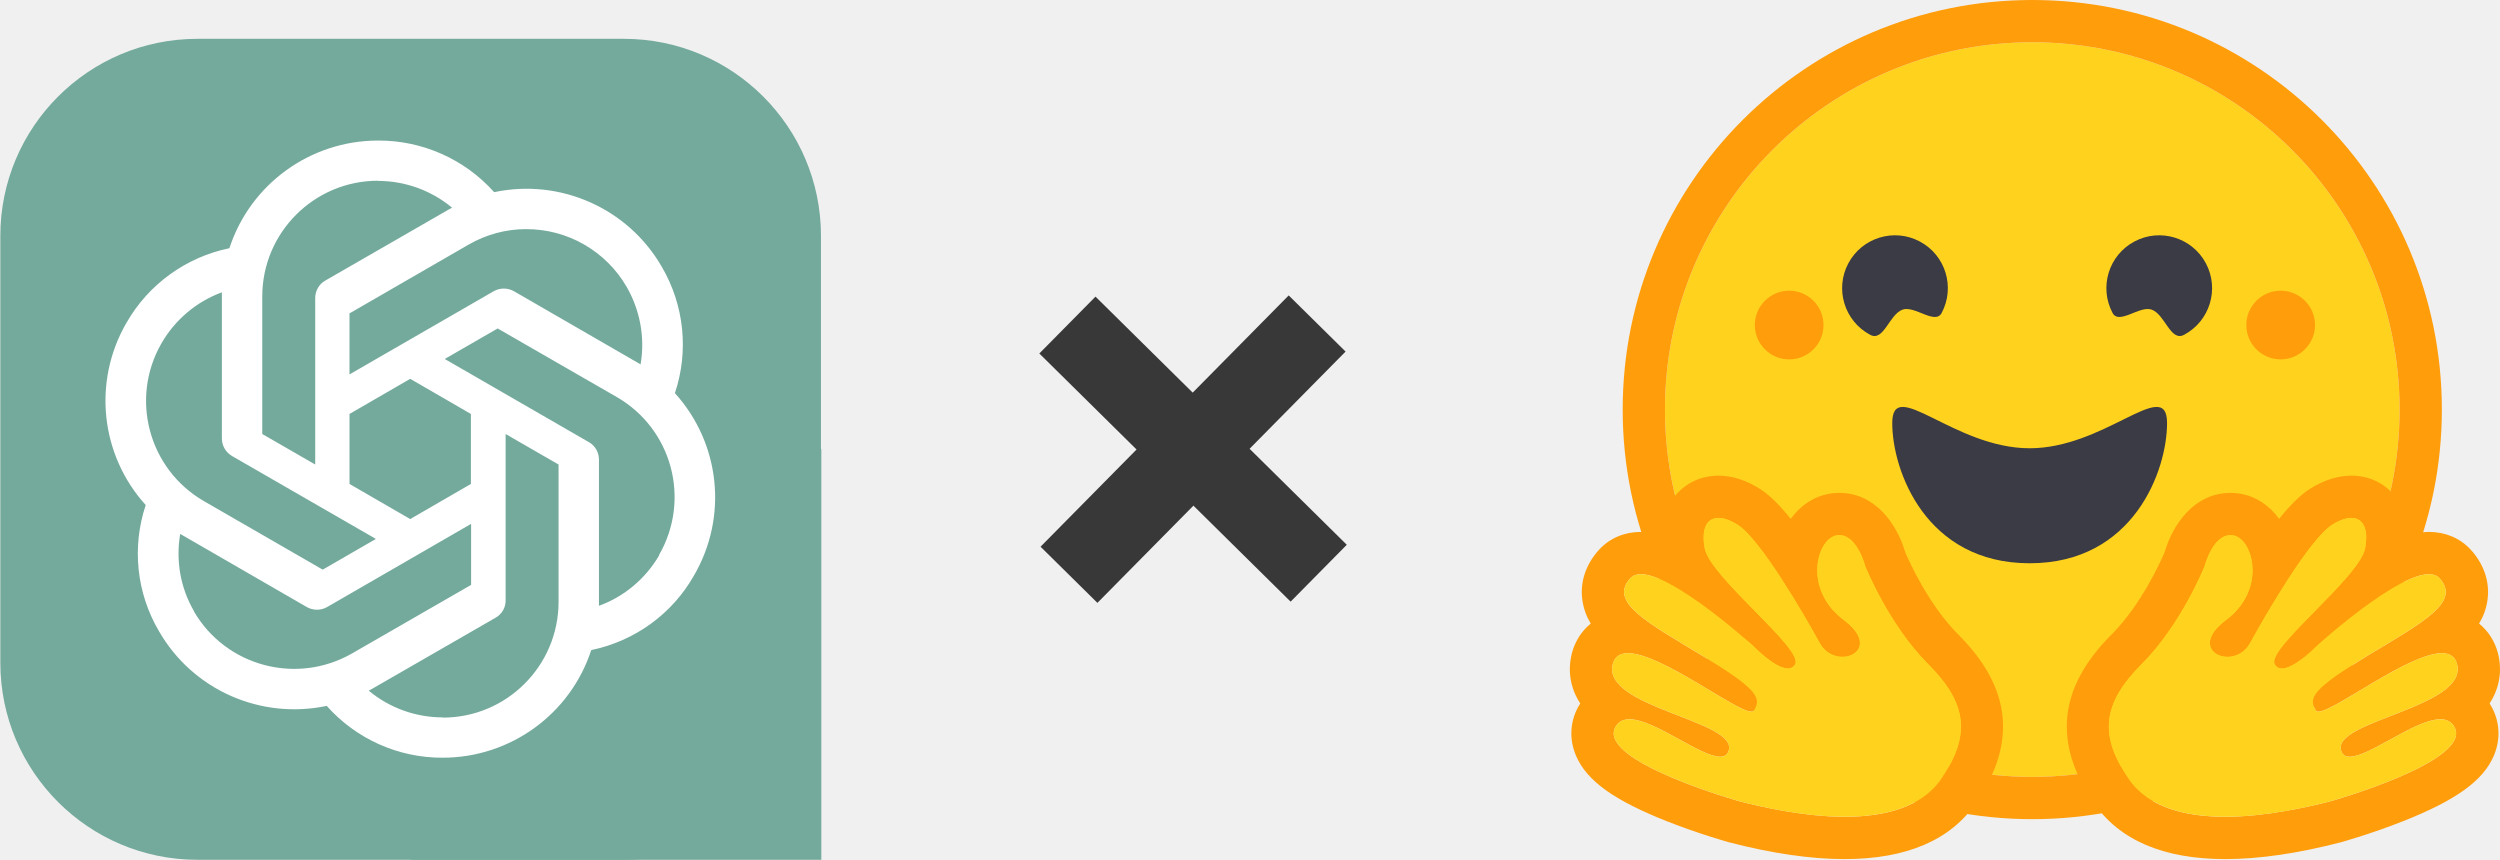
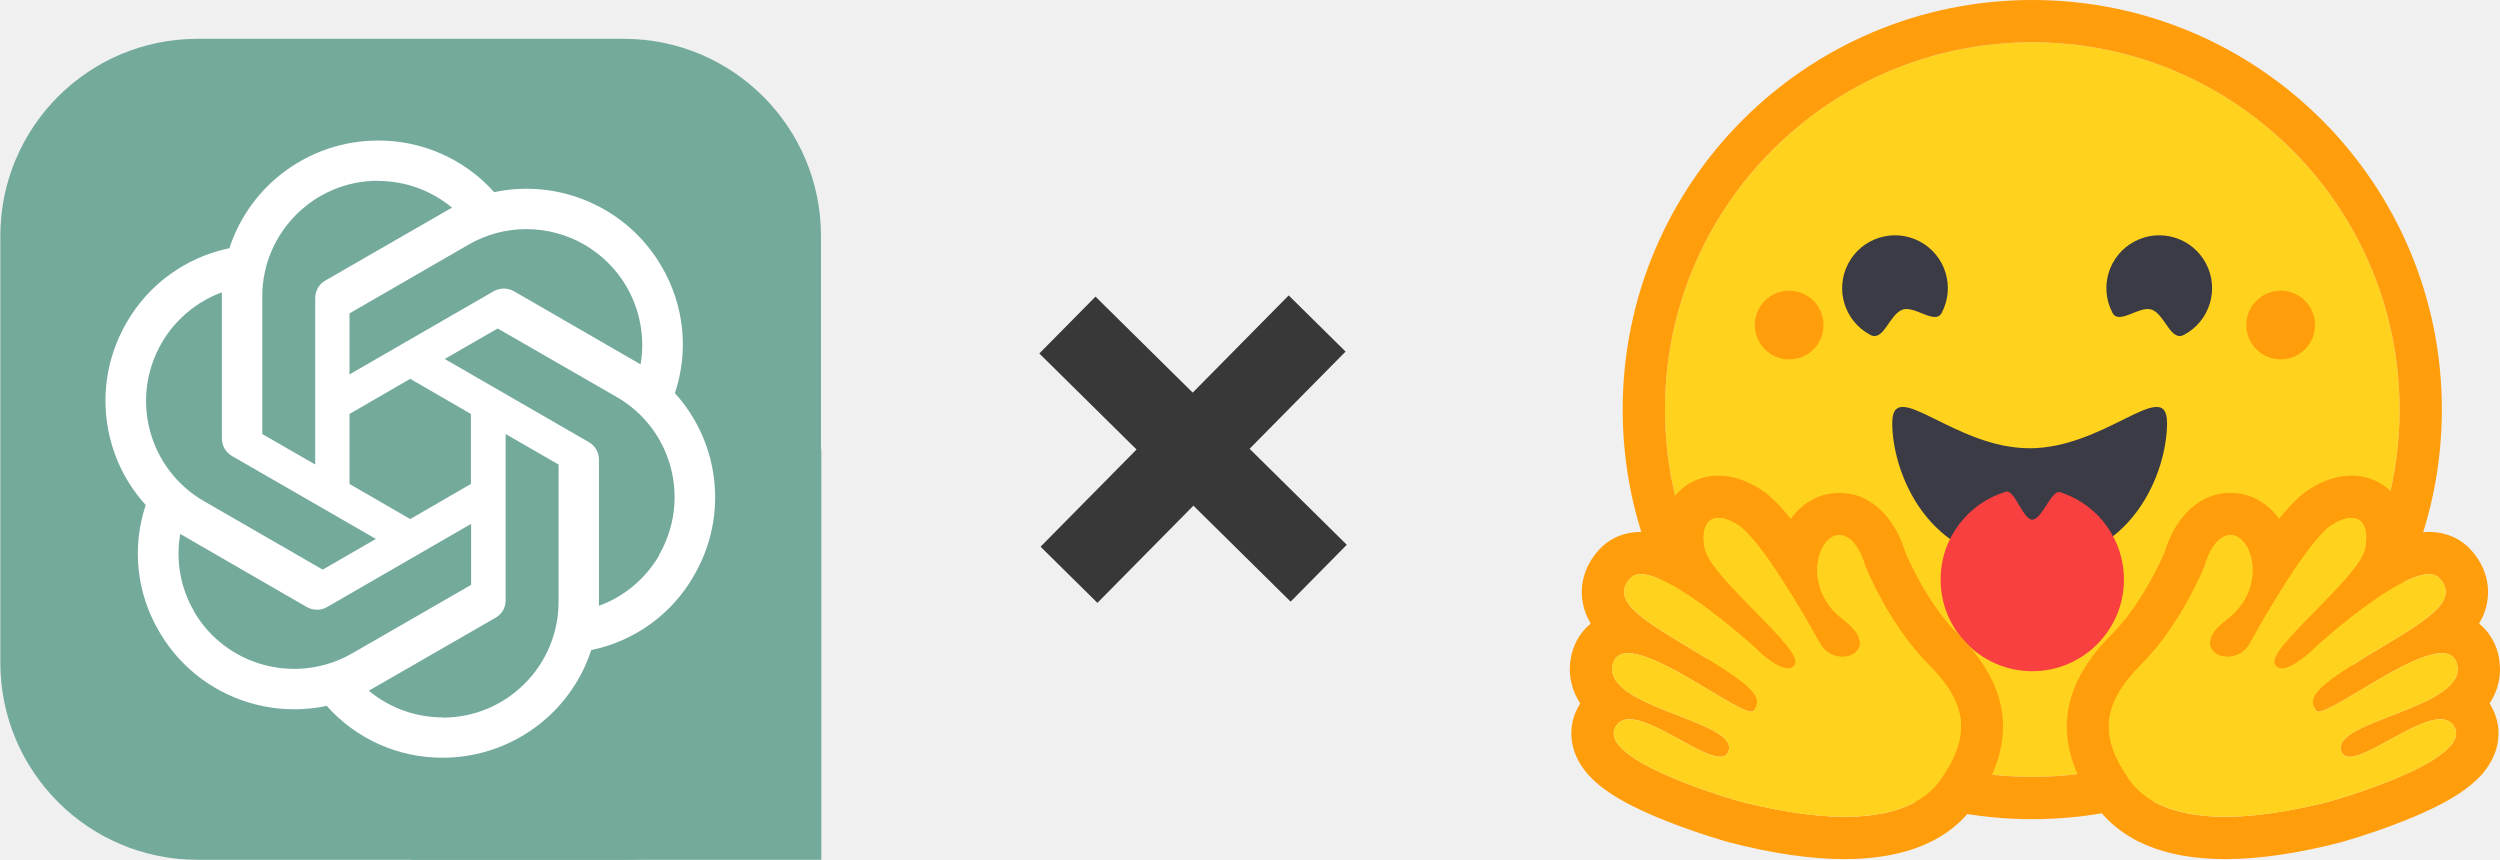
<svg xmlns="http://www.w3.org/2000/svg" id="_图层_1" viewBox="0 0 1340.63 461.07">
  <defs>
-     <style>.cls-1{fill:#fff;}.cls-2{clip-path:url(#clippath-2);}.cls-3{fill:#ffd21e;}.cls-4{fill:#3a3b45;}.cls-5{fill-rule:evenodd;}.cls-5,.cls-6{fill:#74aa9c;}.cls-7{clip-path:url(#clippath-1);}.cls-8{clip-path:url(#clippath);}.cls-9{fill:none;}.cls-10{fill:#ff9d0b;}.cls-11{clip-path:url(#clippath-3);}.cls-12{fill:#383838;}.cls-13{fill:#f94040;}.cls-14{mask:url(#mask);}</style>
+     <style>.cls-1{fill:#fff}.cls-2{clip-path:url(#clippath-2)}.cls-3{fill:#ffd21e}.cls-4{fill:#3a3b45}.cls-5{fill-rule:evenodd}.cls-5,.cls-6{fill:#74aa9c}.cls-7{clip-path:url(#clippath-1)}.cls-8{clip-path:url(#clippath)}.cls-9{fill:none}.cls-10{fill:#ff9d0b}.cls-11{clip-path:url(#clippath-3)}.cls-12{fill:#383838}.cls-13{fill:#f94040}.cls-14{mask:url(#mask)}</style>
    <clipPath id="clippath">
-       <rect class="cls-9" y="20.63" width="440.43" height="440.43" />
+       <rect width="440.43" height="440.43" y="20.63" class="cls-9" />
    </clipPath>
    <clipPath id="clippath-1">
-       <rect class="cls-9" x="56.56" y="75.37" width="327.31" height="330.97" />
+       <rect width="327.31" height="330.97" x="56.56" y="75.37" class="cls-9" />
    </clipPath>
    <clipPath id="clippath-2">
-       <rect class="cls-9" x="56.56" y="75.37" width="327.31" height="330.97" />
+       <rect width="327.31" height="330.97" x="56.56" y="75.37" class="cls-9" />
    </clipPath>
    <clipPath id="clippath-3">
-       <rect class="cls-9" x="56.56" y="75.37" width="1346.75" height="330.97" />
+       <rect width="1346.75" height="330.97" x="56.56" y="75.37" class="cls-9" />
    </clipPath>
-     <mask id="mask" x="1014.71" y="218.22" width="147.37" height="83.83" maskUnits="userSpaceOnUse" />
  </defs>
  <g class="cls-8">
    <g>
-       <rect class="cls-6" x="220.22" y="240.85" width="220.22" height="220.22" />
-       <path class="cls-5" d="M.18,126.52C.18,68.14,47.51,20.82,105.89,20.82h228.66c58.38,0,105.7,47.33,105.7,105.7v228.84c0,58.38-47.33,105.7-105.7,105.7H105.89C47.51,461.07,.18,413.74,.18,355.36V126.52Z" />
+       <rect width="220.22" height="220.22" x="220.22" y="240.85" class="cls-6" />
+       <path d="M.18,126.52C.18,68.14,47.51,20.82,105.89,20.82h228.66c58.38,0,105.7,47.33,105.7,105.7v228.84c0,58.38-47.33,105.7-105.7,105.7H105.89C47.51,461.07,.18,413.74,.18,355.36V126.52Z" class="cls-5" />
      <g class="cls-7">
        <g class="cls-2">
          <g class="cls-11">
-             <path class="cls-1" d="M852.41,204.15v.11c-.67,0-1.35,.11-2.02,.11s-1.35-.11-2.02-.11c-40.06,0-64.86,24.99-64.86,65.11v19.72c0,38.66,25.14,62.65,65.42,62.65,.82,.02,1.65-.01,2.47-.11,.56,0,1.01,.11,1.57,.11,27.04,0,45.9-9.86,57.9-30.26l-23.9-13.79c-7.97,11.77-18.63,20.62-33.89,20.62-20.42,0-32.65-12.55-32.65-33.73v-5.6h94.71v-23.31c0-37.43-24.57-61.53-62.73-61.53h0Zm-2.02,22.98c18.63,.9,29.85,13.22,29.85,33.51v5.6h-59.92v-3.25c0-22.41,10.66-34.96,30.07-35.86h0Zm-147.11-22.86c-17.84,0-33.21,7.4-41.29,19.72l-2.02,3.14v-19.5h-33.89v189.29h35.57v-66.12l2.02,3.03c7.63,11.32,22.56,18.04,39.95,18.04h1.68c29.29,0,58.8-19.05,58.8-61.75v-23.98c0-30.71-18.18-61.75-59.03-61.75l-.22-.11h-1.57Zm-8.3,26.67c20.65,.34,33.44,14.34,33.44,36.76v20.62c0,22.41-12.91,36.31-33.78,36.76-19.41-.34-32.99-15.13-32.99-36.2v-21.18c0-21.29,13.69-36.31,33.33-36.76h0Zm460.98-73.4l-68.45,190.97h38.49l13.13-40.91h74.73v.45l13.13,40.57h38.49l-68.56-190.97h-4.04l-.11-.11h-36.81Zm20.43,32.84l28.61,90.22h-57.46l28.84-90.22Zm226.78-5.94v-26.9h-117.38v26.9h41.18v136.95h-41.18v26.9h117.38v-26.9h-41.18V184.42h41.18Zm-386.24,19.84h-1.57c-19.86,0-34,6.72-40.96,19.61l-2.13,3.92v-20.17h-33.89v140.76h35.57v-83.83c0-19.73,10.66-31.04,29.06-31.38,17.62,.34,27.72,11.43,27.72,30.6v84.61h35.57v-90.67c0-33.51-18.4-53.46-49.26-53.46h-.11Zm-505.19-50.66c-52.4,0-85.06,32.61-85.06,85.18v28.35c0,52.56,32.54,85.17,85.06,85.17h1.57c52.41,0,85.06-32.61,85.06-85.17v-28.35c0-52.56-32.65-85.18-85.06-85.18h-1.57Zm.79,28.47c31.2,.34,49.15,20.28,49.15,54.8v32.28c0,34.52-17.95,54.47-49.15,54.8-31.2-.34-49.15-20.28-49.15-54.8v-32.28c0-34.52,17.96-54.47,49.15-54.8ZM202.69,75.38c-36.25,0-68.45,23.31-79.67,57.72-23.3,4.8-43.41,19.37-55.21,40.01-18.18,31.38-14.03,70.83,10.33,97.72-7.52,22.53-4.94,47.18,7.07,67.58,18.07,31.49,54.42,47.63,90,40.12,15.76,17.76,38.41,27.89,62.17,27.79,36.25,0,68.45-23.31,79.68-57.72,23.34-4.82,43.43-19.39,55.1-40.01,18.29-31.38,14.14-70.83-10.21-97.73v-.11c7.51-22.53,4.94-47.2-7.07-67.69-18.07-31.38-54.43-47.52-89.89-40.01-15.83-17.71-38.51-27.79-62.28-27.68Zm0,21.52l-.11,.11c14.59,0,28.62,5.04,39.84,14.35-.45,.22-1.35,.78-2.02,1.12l-65.98,37.99c-3.37,1.91-5.39,5.49-5.39,9.42v89.21l-28.39-16.36v-73.74c-.01-34.25,27.76-62.04,62.05-62.09h0Zm79.48,25.97c22.26-.04,42.83,11.81,53.94,31.07,7.18,12.55,9.87,27.23,7.4,41.47-.45-.34-1.34-.78-1.91-1.12l-65.98-38.11c-3.38-1.91-7.51-1.91-10.88,0l-77.32,44.6v-32.73l63.85-36.87c9.39-5.44,20.04-8.31,30.9-8.32h0Zm-163.19,33.88v78.34c0,3.92,2.02,7.4,5.39,9.42l77.2,44.49-28.51,16.47-63.74-36.76c-29.66-17.17-39.8-55.07-22.66-84.73,7.26-12.57,18.69-22.2,32.32-27.23h0Zm147.9,19.39l63.85,36.76c29.74,17.15,39.83,55.03,22.67,84.73l.11,.11c-7.29,12.55-18.74,22.19-32.32,27.12v-78.34c0-3.92-2.02-7.51-5.39-9.41l-77.31-44.61,28.39-16.36Zm-46.91,27.01l32.55,18.83v37.54l-32.55,18.83-32.54-18.83v-37.54l32.54-18.83Zm51.17,29.59l28.39,16.36v73.63c0,34.29-27.83,62.09-62.05,62.09v-.11c-14.48,0-28.62-5.05-39.73-14.34,.45-.22,1.46-.79,2.02-1.12l65.98-37.99c3.37-1.91,5.5-5.49,5.39-9.41v-89.1Zm-18.51,48.19v32.72l-63.85,36.76c-29.74,17.04-67.67,6.95-84.84-22.64h.11c-7.29-12.44-9.88-27.24-7.41-41.47,.45,.34,1.35,.78,1.91,1.12l65.98,38.11c3.38,1.91,7.51,1.91,10.88,0l77.21-44.6Z" />
+             <path d="M852.41,204.15v.11c-.67,0-1.35,.11-2.02,.11s-1.35-.11-2.02-.11c-40.06,0-64.86,24.99-64.86,65.11v19.72c0,38.66,25.14,62.65,65.42,62.65,.82,.02,1.65-.01,2.47-.11,.56,0,1.01,.11,1.57,.11,27.04,0,45.9-9.86,57.9-30.26l-23.9-13.79c-7.97,11.77-18.63,20.62-33.89,20.62-20.42,0-32.65-12.55-32.65-33.73v-5.6h94.71v-23.31c0-37.43-24.57-61.53-62.73-61.53h0Zm-2.02,22.98c18.63,.9,29.85,13.22,29.85,33.51v5.6h-59.92v-3.25c0-22.41,10.66-34.96,30.07-35.86h0Zm-147.11-22.86c-17.84,0-33.21,7.4-41.29,19.72l-2.02,3.14v-19.5h-33.89v189.29h35.57v-66.12l2.02,3.03c7.63,11.32,22.56,18.04,39.95,18.04h1.68c29.29,0,58.8-19.05,58.8-61.75v-23.98c0-30.71-18.18-61.75-59.03-61.75l-.22-.11h-1.57Zm-8.3,26.67c20.65,.34,33.44,14.34,33.44,36.76v20.62c0,22.41-12.91,36.31-33.78,36.76-19.41-.34-32.99-15.13-32.99-36.2v-21.18c0-21.29,13.69-36.31,33.33-36.76h0Zm460.98-73.4l-68.45,190.97h38.49l13.13-40.91h74.73v.45l13.13,40.57h38.49l-68.56-190.97h-4.04l-.11-.11h-36.81Zm20.43,32.84l28.61,90.22h-57.46l28.84-90.22Zm226.78-5.94v-26.9h-117.38v26.9h41.18v136.95h-41.18v26.9h117.38v-26.9h-41.18V184.42h41.18Zm-386.24,19.84h-1.57c-19.86,0-34,6.72-40.96,19.61l-2.13,3.92v-20.17h-33.89v140.76h35.57v-83.83c0-19.73,10.66-31.04,29.06-31.38,17.62,.34,27.72,11.43,27.72,30.6v84.61h35.57v-90.67c0-33.51-18.4-53.46-49.26-53.46h-.11Zm-505.19-50.66c-52.4,0-85.06,32.61-85.06,85.18v28.35c0,52.56,32.54,85.17,85.06,85.17h1.57c52.41,0,85.06-32.61,85.06-85.17v-28.35c0-52.56-32.65-85.18-85.06-85.18h-1.57Zm.79,28.47c31.2,.34,49.15,20.28,49.15,54.8v32.28c0,34.52-17.95,54.47-49.15,54.8-31.2-.34-49.15-20.28-49.15-54.8v-32.28c0-34.52,17.96-54.47,49.15-54.8ZM202.69,75.38c-36.25,0-68.45,23.31-79.67,57.72-23.3,4.8-43.41,19.37-55.21,40.01-18.18,31.38-14.03,70.83,10.33,97.72-7.52,22.53-4.94,47.18,7.07,67.58,18.07,31.49,54.42,47.63,90,40.12,15.76,17.76,38.41,27.89,62.17,27.79,36.25,0,68.45-23.31,79.68-57.72,23.34-4.82,43.43-19.39,55.1-40.01,18.29-31.38,14.14-70.83-10.21-97.73v-.11c7.51-22.53,4.94-47.2-7.07-67.69-18.07-31.38-54.43-47.52-89.89-40.01-15.83-17.71-38.51-27.79-62.28-27.68Zm0,21.52l-.11,.11c14.59,0,28.62,5.04,39.84,14.35-.45,.22-1.35,.78-2.02,1.12l-65.98,37.99c-3.37,1.91-5.39,5.49-5.39,9.42v89.21l-28.39-16.36v-73.74c-.01-34.25,27.76-62.04,62.05-62.09h0Zm79.48,25.97c22.26-.04,42.83,11.81,53.94,31.07,7.18,12.55,9.87,27.23,7.4,41.47-.45-.34-1.34-.78-1.91-1.12l-65.98-38.11c-3.38-1.91-7.51-1.91-10.88,0l-77.32,44.6v-32.73l63.85-36.87c9.39-5.44,20.04-8.31,30.9-8.32h0Zm-163.19,33.88v78.34c0,3.92,2.02,7.4,5.39,9.42l77.2,44.49-28.51,16.47-63.74-36.76c-29.66-17.17-39.8-55.07-22.66-84.73,7.26-12.57,18.69-22.2,32.32-27.23h0Zm147.9,19.39l63.85,36.76c29.74,17.15,39.83,55.03,22.67,84.73l.11,.11c-7.29,12.55-18.74,22.19-32.32,27.12v-78.34c0-3.92-2.02-7.51-5.39-9.41l-77.31-44.61,28.39-16.36Zm-46.91,27.01l32.55,18.83v37.54l-32.55,18.83-32.54-18.83v-37.54l32.54-18.83Zm51.17,29.59l28.39,16.36v73.63c0,34.29-27.83,62.09-62.05,62.09v-.11c-14.48,0-28.62-5.05-39.73-14.34,.45-.22,1.46-.79,2.02-1.12l65.98-37.99c3.37-1.91,5.5-5.49,5.39-9.41v-89.1Zm-18.51,48.19v32.72l-63.85,36.76c-29.74,17.04-67.67,6.95-84.84-22.64h.11c-7.29-12.44-9.88-27.24-7.41-41.47,.45,.34,1.35,.78,1.91,1.12l65.98,38.11c3.38,1.91,7.51,1.91,10.88,0l77.21-44.6Z" class="cls-1" />
          </g>
        </g>
      </g>
    </g>
  </g>
  <g>
-     <path class="cls-3" d="M1089.81,416.61c108.78,0,196.97-88.19,196.97-196.97s-88.19-196.97-196.97-196.97-196.97,88.19-196.97,196.97,88.19,196.97,196.97,196.97Z" />
-     <path class="cls-10" d="M1286.78,219.64c0-108.78-88.19-196.97-196.97-196.97s-196.97,88.19-196.97,196.97,88.19,196.97,196.97,196.97,196.97-88.19,196.97-196.97Zm-416.61,0C870.17,98.34,968.51,0,1089.81,0s219.64,98.34,219.64,219.64-98.34,219.64-219.64,219.64-219.64-98.34-219.64-219.64Z" />
-     <path class="cls-4" d="M1153.81,166.03c7.22,2.55,10.1,17.4,17.39,13.52,13.82-7.35,19.07-24.51,11.72-38.33-7.35-13.82-24.51-19.07-38.33-11.72-13.82,7.35-19.07,24.51-11.72,38.33,3.47,6.52,14.48-4.08,20.93-1.8Z" />
-     <path class="cls-4" d="M1020.28,166.03c-7.22,2.55-10.1,17.4-17.39,13.52-13.82-7.35-19.07-24.51-11.72-38.33,7.35-13.82,24.51-19.07,38.33-11.72,13.82,7.35,19.07,24.51,11.72,38.33-3.47,6.52-14.48-4.08-20.93-1.8Z" />
-     <path class="cls-4" d="M1088.4,302.05c55.71,0,73.69-49.67,73.69-75.18,0-13.26-8.91-9.08-23.18-2.02-13.19,6.53-30.96,15.53-50.5,15.53-40.7,0-73.69-39.02-73.69-13.51s17.98,75.18,73.69,75.18Z" />
+     <path d="M1089.81,416.61c108.78,0,196.97-88.19,196.97-196.97s-88.19-196.97-196.97-196.97-196.97,88.19-196.97,196.97,88.19,196.97,196.97,196.97Z" class="cls-3" />
+     <path d="M1286.78,219.64c0-108.78-88.19-196.97-196.97-196.97s-196.97,88.19-196.97,196.97,88.19,196.97,196.97,196.97,196.97-88.19,196.97-196.97Zm-416.61,0C870.17,98.34,968.51,0,1089.81,0s219.64,98.34,219.64,219.64-98.34,219.64-219.64,219.64-219.64-98.34-219.64-219.64Z" class="cls-10" />
+     <path d="M1153.81,166.03c7.22,2.55,10.1,17.4,17.39,13.52,13.82-7.35,19.07-24.51,11.72-38.33-7.35-13.82-24.51-19.07-38.33-11.72-13.82,7.35-19.07,24.51-11.72,38.33,3.47,6.52,14.48-4.08,20.93-1.8Z" class="cls-4" />
+     <path d="M1020.28,166.03c-7.22,2.55-10.1,17.4-17.39,13.52-13.82-7.35-19.07-24.51-11.72-38.33,7.35-13.82,24.51-19.07,38.33-11.72,13.82,7.35,19.07,24.51,11.72,38.33-3.47,6.52-14.48-4.08-20.93-1.8Z" class="cls-4" />
+     <path d="M1088.4,302.05c55.71,0,73.69-49.67,73.69-75.18,0-13.26-8.91-9.08-23.18-2.02-13.19,6.53-30.96,15.53-50.5,15.53-40.7,0-73.69-39.02-73.69-13.51s17.98,75.18,73.69,75.18Z" class="cls-4" />
    <g class="cls-14">
-       <path class="cls-13" d="M1089.81,359.93c27.15,0,49.16-22.01,49.16-49.16,0-21.15-13.35-39.18-32.09-46.11-.69-.26-1.39-.5-2.09-.72-4.72-1.51-9.76,14.73-14.98,14.73-4.88,0-9.6-16.34-14.05-15.01-20.3,6.04-35.11,24.85-35.11,47.12,0,27.15,22.01,49.16,49.16,49.16Z" />
+       <path d="M1089.81,359.93c27.15,0,49.16-22.01,49.16-49.16,0-21.15-13.35-39.18-32.09-46.11-.69-.26-1.39-.5-2.09-.72-4.72-1.51-9.76,14.73-14.98,14.73-4.88,0-9.6-16.34-14.05-15.01-20.3,6.04-35.11,24.85-35.11,47.12,0,27.15,22.01,49.16,49.16,49.16Z" class="cls-13" />
    </g>
-     <path class="cls-10" d="M1223.01,192.72c10.17,0,18.42-8.25,18.42-18.42s-8.25-18.42-18.42-18.42-18.42,8.25-18.42,18.42,8.25,18.42,18.42,18.42Z" />
-     <path class="cls-10" d="M959.45,192.72c10.17,0,18.42-8.25,18.42-18.42s-8.25-18.42-18.42-18.42-18.42,8.25-18.42,18.42,8.25,18.42,18.42,18.42Z" />
-     <path class="cls-10" d="M921.54,255.07c-9.18,0-17.38,3.77-23.1,10.61-3.54,4.23-7.23,11.06-7.53,21.28-3.85-1.11-7.55-1.72-11.01-1.72-8.79,0-16.72,3.37-22.33,9.48-7.21,7.85-10.41,17.5-9.02,27.15,.66,4.6,2.2,8.72,4.49,12.53-4.84,3.92-8.41,9.37-10.13,15.93-1.35,5.14-2.73,15.85,4.49,26.88-.46,.72-.89,1.47-1.29,2.23-4.34,8.24-4.62,17.55-.79,26.23,5.81,13.14,20.25,23.5,48.28,34.62,17.44,6.92,33.4,11.34,33.54,11.38,23.06,5.98,43.91,9.02,61.96,9.02,33.18,0,56.94-10.16,70.61-30.21,22-32.27,18.86-61.79-9.61-90.25-15.76-15.75-26.23-38.96-28.41-44.06-4.4-15.09-16.03-31.86-35.36-31.86h0c-1.63,0-3.27,.13-4.89,.39-8.47,1.33-15.87,6.21-21.16,13.54-5.71-7.1-11.25-12.74-16.27-15.93-7.56-4.8-15.12-7.23-22.46-7.23Zm0,22.67c2.89,0,6.42,1.23,10.32,3.7,12.09,7.67,35.42,47.77,43.96,63.37,2.86,5.23,7.75,7.44,12.16,7.44,8.74,0,15.56-8.69,.8-19.73-22.2-16.61-14.41-43.77-3.81-45.44,.46-.07,.92-.11,1.37-.11,9.64,0,13.89,16.61,13.89,16.61,0,0,12.46,31.29,33.86,52.67,21.4,21.39,22.51,38.56,6.91,61.44-10.64,15.6-31,20.31-51.87,20.31s-43.84-5.07-56.27-8.29c-.61-.16-76.24-21.52-66.66-39.71,1.61-3.06,4.26-4.28,7.6-4.28,13.49,0,38.03,20.08,48.58,20.08,2.36,0,4.02-1,4.7-3.45,4.49-16.13-68.34-22.9-62.2-46.26,1.08-4.13,4.02-5.81,8.15-5.8,17.83,0,57.82,31.35,66.2,31.35,.64,0,1.1-.19,1.35-.58,4.2-6.78,1.9-11.51-27.71-29.43-29.6-17.92-50.38-28.7-38.57-41.57,1.36-1.49,3.29-2.14,5.63-2.14,17.97,0,60.44,38.65,60.44,38.65,0,0,11.46,11.92,18.39,11.92,1.59,0,2.95-.63,3.87-2.18,4.91-8.29-45.65-46.6-48.5-62.41-1.93-10.71,1.35-16.14,7.44-16.14Z" />
-     <path class="cls-3" d="M1040.98,417.68c15.6-22.88,14.49-40.05-6.91-61.44-21.4-21.39-33.86-52.67-33.86-52.67,0,0-4.65-18.17-15.25-16.5-10.6,1.67-18.38,28.83,3.82,45.44,22.2,16.61-4.42,27.89-12.96,12.29-8.54-15.6-31.87-55.7-43.96-63.37-12.09-7.67-20.6-3.37-17.75,12.44,2.85,15.81,53.42,54.13,48.5,62.42-4.92,8.29-22.26-9.74-22.26-9.74,0,0-54.26-49.38-66.07-36.51-11.81,12.87,8.96,23.65,38.57,41.57,29.61,17.92,31.91,22.65,27.71,29.43-4.21,6.78-69.56-48.32-75.7-24.96-6.13,23.36,66.7,30.14,62.2,46.26-4.49,16.13-51.3-30.52-60.88-12.35-9.58,18.18,66.05,39.55,66.66,39.71,24.43,6.34,86.47,19.76,108.15-12.02Z" />
-     <path class="cls-10" d="M1260.92,255.07c9.18,0,17.38,3.77,23.1,10.61,3.54,4.23,7.23,11.06,7.53,21.28,3.85-1.11,7.55-1.72,11.01-1.72,8.79,0,16.72,3.37,22.33,9.48,7.21,7.85,10.41,17.5,9.02,27.15-.66,4.6-2.2,8.72-4.49,12.53,4.84,3.92,8.41,9.37,10.13,15.93,1.35,5.14,2.73,15.85-4.49,26.88,.46,.72,.89,1.47,1.29,2.23,4.34,8.24,4.62,17.55,.79,26.23-5.81,13.14-20.25,23.5-48.28,34.62-17.44,6.92-33.4,11.34-33.54,11.38-23.06,5.98-43.91,9.02-61.96,9.02-33.18,0-56.94-10.16-70.61-30.21-22-32.27-18.86-61.79,9.61-90.25,15.76-15.75,26.23-38.96,28.41-44.06,4.4-15.09,16.03-31.86,35.36-31.86h0c1.63,0,3.27,.13,4.89,.39,8.47,1.33,15.87,6.21,21.16,13.54,5.71-7.1,11.25-12.74,16.27-15.93,7.56-4.8,15.12-7.23,22.46-7.23Zm0,22.67c-2.89,0-6.42,1.23-10.32,3.7-12.09,7.67-35.42,47.77-43.96,63.37-2.86,5.23-7.75,7.44-12.16,7.44-8.74,0-15.56-8.69-.8-19.73,22.2-16.61,14.41-43.77,3.81-45.44-.46-.07-.92-.11-1.37-.11-9.64,0-13.89,16.61-13.89,16.61,0,0-12.46,31.29-33.86,52.67-21.4,21.39-22.51,38.56-6.91,61.44,10.64,15.6,31,20.31,51.87,20.31s43.84-5.07,56.27-8.29c.61-.16,76.24-21.52,66.66-39.71-1.61-3.06-4.26-4.28-7.6-4.28-13.49,0-38.03,20.08-48.58,20.08-2.36,0-4.02-1-4.7-3.45-4.49-16.13,68.34-22.9,62.2-46.26-1.08-4.13-4.02-5.81-8.15-5.8-17.83,0-57.82,31.35-66.2,31.35-.64,0-1.1-.19-1.35-.58-4.2-6.78-1.9-11.51,27.71-29.43,29.6-17.92,50.38-28.7,38.57-41.57-1.36-1.49-3.29-2.14-5.63-2.14-17.97,0-60.44,38.65-60.44,38.65,0,0-11.46,11.92-18.39,11.92-1.59,0-2.95-.63-3.87-2.18-4.91-8.29,45.65-46.6,48.5-62.41,1.93-10.71-1.35-16.14-7.44-16.14Z" />
-     <path class="cls-3" d="M1141.48,417.68c-15.6-22.88-14.49-40.05,6.91-61.44,21.4-21.39,33.86-52.67,33.86-52.67,0,0,4.65-18.17,15.25-16.5,10.6,1.67,18.38,28.83-3.82,45.44-22.2,16.61,4.42,27.89,12.96,12.29,8.54-15.6,31.87-55.7,43.96-63.37,12.09-7.67,20.6-3.37,17.75,12.44-2.85,15.81-53.42,54.13-48.5,62.42,4.92,8.29,22.26-9.74,22.26-9.74,0,0,54.26-49.38,66.07-36.51,11.81,12.87-8.96,23.65-38.57,41.57-29.61,17.92-31.91,22.65-27.71,29.43,4.21,6.78,69.56-48.32,75.7-24.96,6.13,23.36-66.7,30.14-62.2,46.26,4.49,16.13,51.3-30.52,60.88-12.35,9.58,18.18-66.05,39.55-66.66,39.71-24.43,6.34-86.47,19.76-108.15-12.02Z" />
+     <path d="M1223.01,192.72c10.17,0,18.42-8.25,18.42-18.42s-8.25-18.42-18.42-18.42-18.42,8.25-18.42,18.42,8.25,18.42,18.42,18.42Z" class="cls-10" />
+     <path d="M959.45,192.72c10.17,0,18.42-8.25,18.42-18.42s-8.25-18.42-18.42-18.42-18.42,8.25-18.42,18.42,8.25,18.42,18.42,18.42Z" class="cls-10" />
+     <path d="M921.54,255.07c-9.18,0-17.38,3.77-23.1,10.61-3.54,4.23-7.23,11.06-7.53,21.28-3.85-1.11-7.55-1.72-11.01-1.72-8.79,0-16.72,3.37-22.33,9.48-7.21,7.85-10.41,17.5-9.02,27.15,.66,4.6,2.2,8.72,4.49,12.53-4.84,3.92-8.41,9.37-10.13,15.93-1.35,5.14-2.73,15.85,4.49,26.88-.46,.72-.89,1.47-1.29,2.23-4.34,8.24-4.62,17.55-.79,26.23,5.81,13.14,20.25,23.5,48.28,34.62,17.44,6.92,33.4,11.34,33.54,11.38,23.06,5.98,43.91,9.02,61.96,9.02,33.18,0,56.94-10.16,70.61-30.21,22-32.27,18.86-61.79-9.61-90.25-15.76-15.75-26.23-38.96-28.41-44.06-4.4-15.09-16.03-31.86-35.36-31.86h0c-1.63,0-3.27,.13-4.89,.39-8.47,1.33-15.87,6.21-21.16,13.54-5.71-7.1-11.25-12.74-16.27-15.93-7.56-4.8-15.12-7.23-22.46-7.23Zm0,22.67c2.89,0,6.42,1.23,10.32,3.7,12.09,7.67,35.42,47.77,43.96,63.37,2.86,5.23,7.75,7.44,12.16,7.44,8.74,0,15.56-8.69,.8-19.73-22.2-16.61-14.41-43.77-3.81-45.44,.46-.07,.92-.11,1.37-.11,9.64,0,13.89,16.61,13.89,16.61,0,0,12.46,31.29,33.86,52.67,21.4,21.39,22.51,38.56,6.91,61.44-10.64,15.6-31,20.31-51.87,20.31s-43.84-5.07-56.27-8.29c-.61-.16-76.24-21.52-66.66-39.71,1.61-3.06,4.26-4.28,7.6-4.28,13.49,0,38.03,20.08,48.58,20.08,2.36,0,4.02-1,4.7-3.45,4.49-16.13-68.34-22.9-62.2-46.26,1.08-4.13,4.02-5.81,8.15-5.8,17.83,0,57.82,31.35,66.2,31.35,.64,0,1.1-.19,1.35-.58,4.2-6.78,1.9-11.51-27.71-29.43-29.6-17.92-50.38-28.7-38.57-41.57,1.36-1.49,3.29-2.14,5.63-2.14,17.97,0,60.44,38.65,60.44,38.65,0,0,11.46,11.92,18.39,11.92,1.59,0,2.95-.63,3.87-2.18,4.91-8.29-45.65-46.6-48.5-62.41-1.93-10.71,1.35-16.14,7.44-16.14Z" class="cls-10" />
+     <path d="M1040.98,417.68c15.6-22.88,14.49-40.05-6.91-61.44-21.4-21.39-33.86-52.67-33.86-52.67,0,0-4.65-18.17-15.25-16.5-10.6,1.67-18.38,28.83,3.82,45.44,22.2,16.61-4.42,27.89-12.96,12.29-8.54-15.6-31.87-55.7-43.96-63.37-12.09-7.67-20.6-3.37-17.75,12.44,2.85,15.81,53.42,54.13,48.5,62.42-4.92,8.29-22.26-9.74-22.26-9.74,0,0-54.26-49.38-66.07-36.51-11.81,12.87,8.96,23.65,38.57,41.57,29.61,17.92,31.91,22.65,27.71,29.43-4.21,6.78-69.56-48.32-75.7-24.96-6.13,23.36,66.7,30.14,62.2,46.26-4.49,16.13-51.3-30.52-60.88-12.35-9.58,18.18,66.05,39.55,66.66,39.71,24.43,6.34,86.47,19.76,108.15-12.02Z" class="cls-3" />
+     <path d="M1260.92,255.07c9.18,0,17.38,3.77,23.1,10.61,3.54,4.23,7.23,11.06,7.53,21.28,3.85-1.11,7.55-1.72,11.01-1.72,8.79,0,16.72,3.37,22.33,9.48,7.21,7.85,10.41,17.5,9.02,27.15-.66,4.6-2.2,8.72-4.49,12.53,4.84,3.92,8.41,9.37,10.13,15.93,1.35,5.14,2.73,15.85-4.49,26.88,.46,.72,.89,1.47,1.29,2.23,4.34,8.24,4.62,17.55,.79,26.23-5.81,13.14-20.25,23.5-48.28,34.62-17.44,6.92-33.4,11.34-33.54,11.38-23.06,5.98-43.91,9.02-61.96,9.02-33.18,0-56.94-10.16-70.61-30.21-22-32.27-18.86-61.79,9.61-90.25,15.76-15.75,26.23-38.96,28.41-44.06,4.4-15.09,16.03-31.86,35.36-31.86h0c1.63,0,3.27,.13,4.89,.39,8.47,1.33,15.87,6.21,21.16,13.54,5.71-7.1,11.25-12.74,16.27-15.93,7.56-4.8,15.12-7.23,22.46-7.23Zm0,22.67c-2.89,0-6.42,1.23-10.32,3.7-12.09,7.67-35.42,47.77-43.96,63.37-2.86,5.23-7.75,7.44-12.16,7.44-8.74,0-15.56-8.69-.8-19.73,22.2-16.61,14.41-43.77,3.81-45.44-.46-.07-.92-.11-1.37-.11-9.64,0-13.89,16.61-13.89,16.61,0,0-12.46,31.29-33.86,52.67-21.4,21.39-22.51,38.56-6.91,61.44,10.64,15.6,31,20.31,51.87,20.31s43.84-5.07,56.27-8.29c.61-.16,76.24-21.52,66.66-39.71-1.61-3.06-4.26-4.28-7.6-4.28-13.49,0-38.03,20.08-48.58,20.08-2.36,0-4.02-1-4.7-3.45-4.49-16.13,68.34-22.9,62.2-46.26-1.08-4.13-4.02-5.81-8.15-5.8-17.83,0-57.82,31.35-66.2,31.35-.64,0-1.1-.19-1.35-.58-4.2-6.78-1.9-11.51,27.71-29.43,29.6-17.92,50.38-28.7,38.57-41.57-1.36-1.49-3.29-2.14-5.63-2.14-17.97,0-60.44,38.65-60.44,38.65,0,0-11.46,11.92-18.39,11.92-1.59,0-2.95-.63-3.87-2.18-4.91-8.29,45.65-46.6,48.5-62.41,1.93-10.71-1.35-16.14-7.44-16.14Z" class="cls-10" />
+     <path d="M1141.48,417.68c-15.6-22.88-14.49-40.05,6.91-61.44,21.4-21.39,33.86-52.67,33.86-52.67,0,0,4.65-18.17,15.25-16.5,10.6,1.67,18.38,28.83-3.82,45.44-22.2,16.61,4.42,27.89,12.96,12.29,8.54-15.6,31.87-55.7,43.96-63.37,12.09-7.67,20.6-3.37,17.75,12.44-2.85,15.81-53.42,54.13-48.5,62.42,4.92,8.29,22.26-9.74,22.26-9.74,0,0,54.26-49.38,66.07-36.51,11.81,12.87-8.96,23.65-38.57,41.57-29.61,17.92-31.91,22.65-27.71,29.43,4.21,6.78,69.56-48.32,75.7-24.96,6.13,23.36-66.7,30.14-62.2,46.26,4.49,16.13,51.3-30.52,60.88-12.35,9.58,18.18-66.05,39.55-66.66,39.71-24.43,6.34-86.47,19.76-108.15-12.02Z" class="cls-3" />
  </g>
-   <rect class="cls-12" x="618.35" y="146.16" width="42.86" height="189.39" transform="translate(18.86 526.84) rotate(-45.36)" />
-   <rect class="cls-12" x="618.35" y="146.16" width="42.86" height="189.39" transform="translate(925.77 861.77) rotate(-135.36)" />
+   <rect width="42.86" height="189.39" x="618.35" y="146.16" class="cls-12" transform="translate(18.86 526.84) rotate(-45.36)" />
+   <rect width="42.86" height="189.39" x="618.35" y="146.16" class="cls-12" transform="translate(925.77 861.77) rotate(-135.36)" />
</svg>
